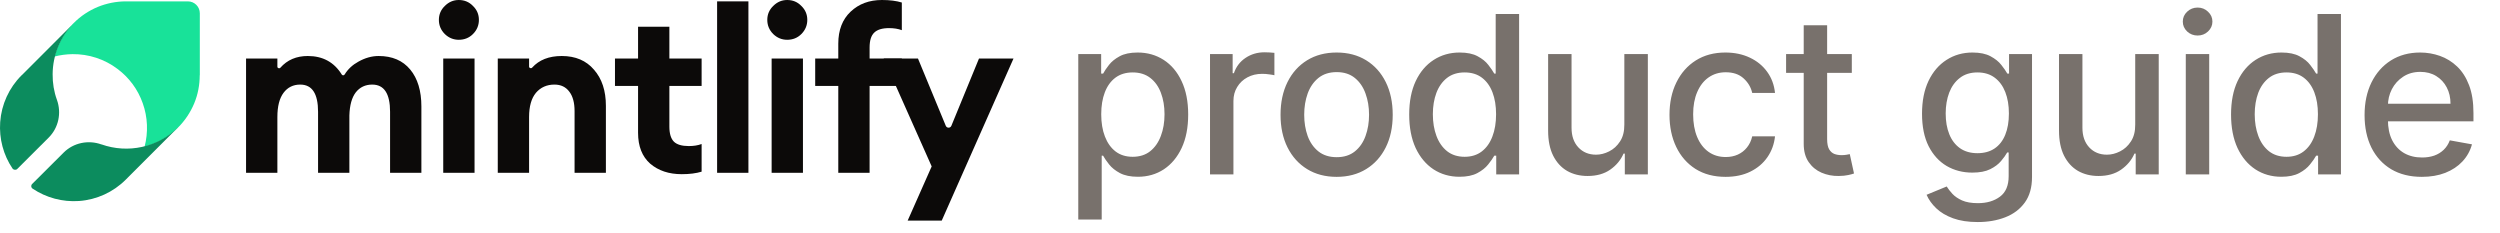
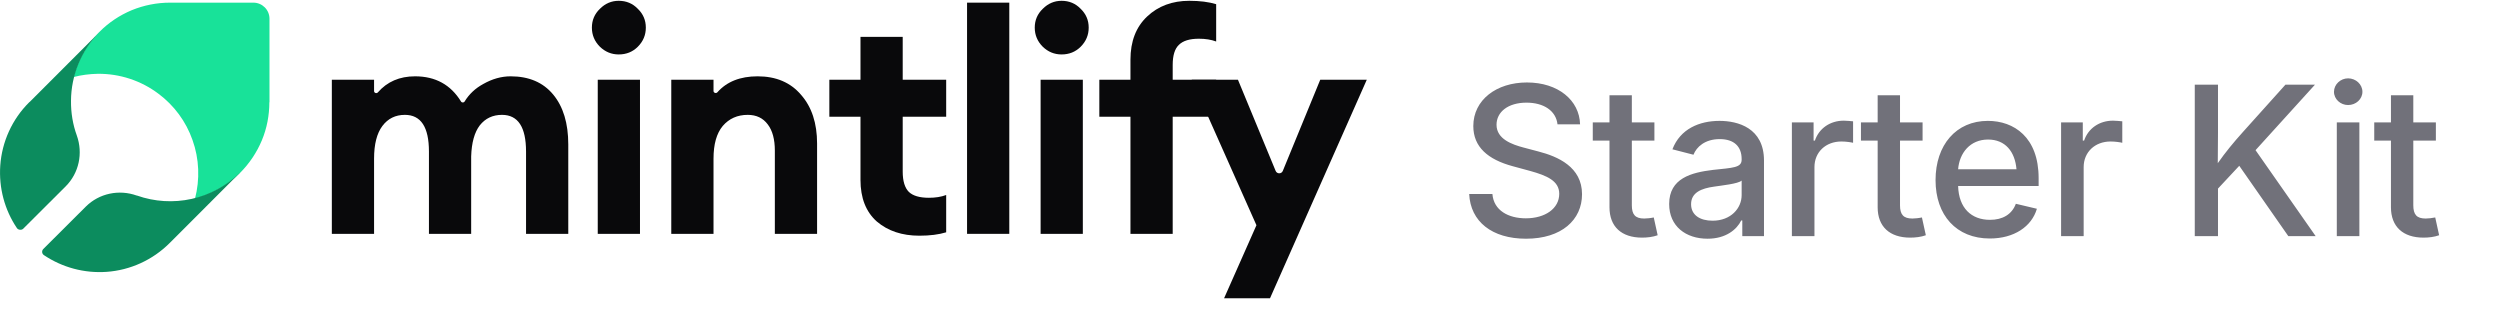
- <svg xmlns="http://www.w3.org/2000/svg" width="204" height="19" viewBox="0 0 204 19" fill="none">
-   <path d="M76.846 18H74.066L76.025 13.579L72.108 4.775H74.906L77.176 10.266C77.26 10.469 77.549 10.469 77.632 10.265L79.886 4.775H82.703L76.846 18Z" fill="#0C0A09" />
-   <path d="M68.404 14.101V7.013H66.52V4.775H68.404V3.563C68.404 2.456 68.74 1.585 69.411 0.951C70.082 0.317 70.934 0 71.966 0C72.601 0 73.141 0.068 73.589 0.205V2.462C73.291 2.35 72.943 2.294 72.545 2.294C71.985 2.294 71.581 2.419 71.332 2.667C71.084 2.904 70.959 3.308 70.959 3.88V4.775H73.589V7.013H70.959V14.101H68.404Z" fill="#0C0A09" />
-   <path d="M64.234 3.246C63.798 3.246 63.419 3.09 63.096 2.779C62.773 2.456 62.611 2.07 62.611 1.623C62.611 1.175 62.773 0.796 63.096 0.485C63.419 0.162 63.798 0 64.234 0C64.694 0 65.079 0.162 65.39 0.485C65.713 0.796 65.875 1.175 65.875 1.623C65.875 2.07 65.713 2.456 65.39 2.779C65.079 3.09 64.694 3.246 64.234 3.246ZM62.965 14.101V4.775H65.521V14.101H62.965Z" fill="#0C0A09" />
-   <path d="M58.516 14.101V0.112H61.071V14.101H58.516Z" fill="#0C0A09" />
-   <path d="M55.629 14.213C54.584 14.213 53.726 13.927 53.055 13.355C52.396 12.771 52.066 11.932 52.066 10.837V7.013H50.182V4.775H52.066V2.182H54.621V4.775H57.252V7.013H54.621V10.334C54.621 10.906 54.746 11.316 54.995 11.565C55.243 11.801 55.647 11.919 56.207 11.919C56.605 11.919 56.953 11.863 57.252 11.751V14.008C56.804 14.145 56.263 14.213 55.629 14.213Z" fill="#0C0A09" />
-   <path d="M40.618 14.102V4.775H43.173V5.436C43.173 5.558 43.339 5.612 43.42 5.521C43.989 4.887 44.796 4.57 45.84 4.57C46.96 4.57 47.836 4.943 48.471 5.689C49.117 6.423 49.441 7.405 49.441 8.636V14.102H46.885V9.065C46.885 8.381 46.742 7.853 46.456 7.48C46.17 7.094 45.766 6.902 45.244 6.902C44.622 6.902 44.118 7.126 43.733 7.573C43.36 8.021 43.173 8.68 43.173 9.55V14.102H40.618Z" fill="#0C0A09" />
-   <path d="M37.436 3.246C37.001 3.246 36.622 3.09 36.298 2.779C35.975 2.456 35.813 2.07 35.813 1.623C35.813 1.175 35.975 0.796 36.298 0.485C36.622 0.162 37.001 0 37.436 0C37.896 0 38.282 0.162 38.593 0.485C38.916 0.796 39.078 1.175 39.078 1.623C39.078 2.07 38.916 2.456 38.593 2.779C38.282 3.09 37.896 3.246 37.436 3.246ZM36.168 14.101V4.775H38.723V14.101H36.168Z" fill="#0C0A09" />
-   <path d="M31.83 14.102V9.121C31.83 7.642 31.345 6.902 30.375 6.902C29.815 6.902 29.367 7.113 29.032 7.536C28.708 7.959 28.534 8.587 28.509 9.42V14.102H25.954V9.121C25.954 7.642 25.469 6.902 24.499 6.902C23.927 6.902 23.473 7.126 23.137 7.573C22.802 8.021 22.634 8.68 22.634 9.55V14.102H20.078V4.775H22.634V5.443C22.634 5.564 22.797 5.618 22.877 5.527C23.44 4.889 24.186 4.57 25.115 4.57C26.341 4.57 27.266 5.075 27.889 6.084C27.941 6.168 28.068 6.167 28.12 6.082C28.389 5.644 28.761 5.296 29.237 5.036C29.784 4.726 30.337 4.57 30.897 4.57C32.004 4.57 32.862 4.937 33.471 5.671C34.08 6.404 34.385 7.412 34.385 8.692V14.102H31.83Z" fill="#0C0A09" />
-   <path d="M16.305 6.139V1.086C16.305 0.544 15.865 0.112 15.331 0.112H10.281C9.488 0.112 8.702 0.269 7.972 0.568C7.242 0.874 6.574 1.314 6.016 1.88L5.977 1.919C5.239 2.666 4.713 3.593 4.446 4.614C4.925 4.488 5.419 4.426 5.914 4.418C7.234 4.402 8.53 4.826 9.582 5.62C10.532 6.327 11.255 7.301 11.648 8.425C12.056 9.564 12.103 10.806 11.797 11.977C12.81 11.71 13.745 11.183 14.491 10.444L14.53 10.405C15.088 9.847 15.535 9.179 15.842 8.449C16.148 7.718 16.297 6.932 16.297 6.139H16.305Z" fill="#18E299" />
-   <path d="M4.295 6.053C4.303 4.503 4.921 3.016 6.008 1.904L1.807 6.108C1.791 6.124 1.775 6.131 1.76 6.147C0.735 7.165 0.117 8.527 0.015 9.967C-0.079 11.313 0.273 12.644 1.024 13.756C1.096 13.862 1.29 13.897 1.4 13.795L3.974 11.227C4.78 10.421 5.03 9.223 4.647 8.151C4.404 7.486 4.287 6.773 4.295 6.053Z" fill="#0C8C5E" />
-   <path d="M14.506 10.406C13.7 11.196 12.69 11.744 11.595 11.987C10.492 12.23 9.349 12.159 8.285 11.784C8.285 11.784 8.277 11.784 8.27 11.784C7.198 11.4 6.001 11.65 5.195 12.449L2.62 15.016C2.511 15.126 2.527 15.306 2.66 15.392C3.771 16.136 5.101 16.496 6.447 16.402C7.886 16.3 9.24 15.682 10.265 14.656L10.304 14.617L14.506 10.414V10.406Z" fill="#0C8C5E" />
-   <path d="M87.987 17.914V4.414H89.854V6.006H90.014C90.124 5.801 90.284 5.565 90.493 5.296C90.702 5.028 90.992 4.793 91.362 4.593C91.733 4.389 92.223 4.286 92.833 4.286C93.625 4.286 94.333 4.487 94.955 4.887C95.577 5.288 96.065 5.865 96.418 6.62C96.776 7.374 96.956 8.281 96.956 9.343C96.956 10.404 96.779 11.313 96.425 12.072C96.071 12.826 95.585 13.408 94.968 13.817C94.35 14.222 93.644 14.424 92.852 14.424C92.255 14.424 91.767 14.324 91.388 14.124C91.013 13.924 90.719 13.689 90.506 13.421C90.293 13.152 90.129 12.914 90.014 12.705H89.899V17.914H87.987ZM89.86 9.323C89.86 10.014 89.96 10.619 90.161 11.139C90.361 11.659 90.651 12.066 91.03 12.36C91.409 12.649 91.874 12.794 92.424 12.794C92.995 12.794 93.472 12.643 93.855 12.34C94.239 12.034 94.529 11.618 94.725 11.094C94.925 10.57 95.025 9.98 95.025 9.323C95.025 8.676 94.927 8.094 94.731 7.578C94.539 7.063 94.249 6.656 93.862 6.357C93.478 6.059 92.999 5.91 92.424 5.91C91.87 5.91 91.401 6.053 91.017 6.338C90.638 6.624 90.35 7.022 90.154 7.534C89.958 8.045 89.86 8.642 89.86 9.323ZM98.737 14.232V4.414H100.584V5.974H100.686C100.865 5.445 101.181 5.03 101.632 4.727C102.088 4.421 102.604 4.267 103.179 4.267C103.299 4.267 103.439 4.271 103.601 4.28C103.767 4.289 103.897 4.299 103.991 4.312V6.14C103.914 6.119 103.778 6.095 103.582 6.07C103.386 6.04 103.19 6.025 102.994 6.025C102.542 6.025 102.14 6.121 101.786 6.313C101.436 6.5 101.159 6.762 100.955 7.099C100.75 7.431 100.648 7.811 100.648 8.237V14.232H98.737ZM109.069 14.431C108.149 14.431 107.345 14.22 106.659 13.798C105.973 13.376 105.441 12.786 105.061 12.027C104.682 11.269 104.492 10.382 104.492 9.368C104.492 8.35 104.682 7.459 105.061 6.696C105.441 5.933 105.973 5.341 106.659 4.919C107.345 4.497 108.149 4.286 109.069 4.286C109.99 4.286 110.793 4.497 111.479 4.919C112.165 5.341 112.698 5.933 113.077 6.696C113.456 7.459 113.646 8.35 113.646 9.368C113.646 10.382 113.456 11.269 113.077 12.027C112.698 12.786 112.165 13.376 111.479 13.798C110.793 14.22 109.99 14.431 109.069 14.431ZM109.076 12.826C109.672 12.826 110.166 12.668 110.558 12.353C110.95 12.038 111.24 11.618 111.428 11.094C111.62 10.57 111.715 9.992 111.715 9.362C111.715 8.735 111.62 8.16 111.428 7.636C111.24 7.107 110.95 6.683 110.558 6.364C110.166 6.044 109.672 5.884 109.076 5.884C108.475 5.884 107.976 6.044 107.58 6.364C107.188 6.683 106.896 7.107 106.704 7.636C106.517 8.16 106.423 8.735 106.423 9.362C106.423 9.992 106.517 10.57 106.704 11.094C106.896 11.618 107.188 12.038 107.58 12.353C107.976 12.668 108.475 12.826 109.076 12.826ZM119.095 14.424C118.302 14.424 117.595 14.222 116.972 13.817C116.355 13.408 115.869 12.826 115.515 12.072C115.166 11.313 114.991 10.404 114.991 9.343C114.991 8.281 115.168 7.374 115.521 6.62C115.879 5.865 116.369 5.288 116.992 4.887C117.614 4.487 118.319 4.286 119.107 4.286C119.717 4.286 120.207 4.389 120.578 4.593C120.953 4.793 121.242 5.028 121.447 5.296C121.656 5.565 121.818 5.801 121.933 6.006H122.048V1.142H123.959V14.232H122.092V12.705H121.933C121.818 12.914 121.651 13.152 121.434 13.421C121.221 13.689 120.927 13.924 120.552 14.124C120.177 14.324 119.691 14.424 119.095 14.424ZM119.516 12.794C120.066 12.794 120.531 12.649 120.91 12.36C121.293 12.066 121.583 11.659 121.779 11.139C121.98 10.619 122.08 10.014 122.08 9.323C122.08 8.642 121.982 8.045 121.786 7.534C121.59 7.022 121.302 6.624 120.923 6.338C120.543 6.053 120.075 5.91 119.516 5.91C118.941 5.91 118.462 6.059 118.078 6.357C117.695 6.656 117.405 7.063 117.209 7.578C117.017 8.094 116.921 8.676 116.921 9.323C116.921 9.98 117.019 10.57 117.215 11.094C117.411 11.618 117.701 12.034 118.085 12.34C118.472 12.643 118.95 12.794 119.516 12.794ZM132.546 10.161V4.414H134.464V14.232H132.585V12.532H132.482C132.256 13.056 131.894 13.493 131.396 13.842C130.901 14.188 130.286 14.36 129.548 14.36C128.918 14.36 128.359 14.222 127.874 13.945C127.392 13.664 127.013 13.248 126.736 12.698C126.463 12.149 126.327 11.469 126.327 10.659V4.414H128.238V10.429C128.238 11.098 128.423 11.631 128.794 12.027C129.165 12.424 129.646 12.622 130.239 12.622C130.597 12.622 130.952 12.532 131.306 12.353C131.664 12.174 131.96 11.904 132.195 11.541C132.433 11.179 132.55 10.719 132.546 10.161ZM140.807 14.431C139.857 14.431 139.039 14.215 138.353 13.785C137.671 13.35 137.147 12.752 136.78 11.989C136.414 11.226 136.231 10.352 136.231 9.368C136.231 8.371 136.418 7.491 136.793 6.728C137.168 5.961 137.697 5.362 138.378 4.932C139.06 4.502 139.864 4.286 140.788 4.286C141.534 4.286 142.199 4.425 142.783 4.702C143.366 4.975 143.837 5.358 144.195 5.852C144.557 6.347 144.773 6.924 144.841 7.585H142.981C142.878 7.124 142.644 6.728 142.278 6.396C141.915 6.063 141.43 5.897 140.82 5.897C140.288 5.897 139.821 6.038 139.42 6.319C139.024 6.596 138.715 6.992 138.494 7.508C138.272 8.019 138.161 8.624 138.161 9.323C138.161 10.039 138.27 10.657 138.487 11.177C138.704 11.697 139.011 12.1 139.408 12.385C139.808 12.671 140.279 12.813 140.82 12.813C141.182 12.813 141.511 12.747 141.805 12.615C142.103 12.479 142.352 12.285 142.552 12.034C142.757 11.782 142.9 11.48 142.981 11.126H144.841C144.773 11.761 144.566 12.328 144.221 12.826C143.876 13.325 143.413 13.717 142.834 14.002C142.258 14.288 141.583 14.431 140.807 14.431ZM151.108 4.414V5.948H145.745V4.414H151.108ZM147.183 2.062H149.094V11.35C149.094 11.72 149.15 11.999 149.26 12.187C149.371 12.37 149.514 12.496 149.689 12.564C149.868 12.628 150.062 12.66 150.27 12.66C150.424 12.66 150.558 12.649 150.673 12.628C150.788 12.607 150.878 12.59 150.942 12.577L151.287 14.156C151.176 14.198 151.018 14.241 150.814 14.284C150.609 14.33 150.354 14.356 150.047 14.36C149.544 14.369 149.075 14.279 148.64 14.092C148.206 13.904 147.854 13.614 147.586 13.223C147.317 12.83 147.183 12.338 147.183 11.746V2.062ZM161.382 18.119C160.602 18.119 159.931 18.017 159.369 17.812C158.81 17.607 158.354 17.337 158.001 17C157.647 16.663 157.383 16.295 157.208 15.894L158.851 15.217C158.966 15.404 159.119 15.602 159.311 15.811C159.507 16.024 159.771 16.205 160.104 16.355C160.44 16.504 160.873 16.578 161.401 16.578C162.126 16.578 162.724 16.401 163.197 16.048C163.67 15.698 163.907 15.14 163.907 14.373V12.443H163.786C163.67 12.652 163.504 12.884 163.287 13.139C163.074 13.395 162.78 13.617 162.405 13.804C162.03 13.992 161.542 14.085 160.941 14.085C160.166 14.085 159.467 13.904 158.844 13.542C158.227 13.176 157.737 12.636 157.374 11.925C157.016 11.209 156.837 10.329 156.837 9.285C156.837 8.241 157.014 7.346 157.368 6.6C157.726 5.855 158.216 5.284 158.838 4.887C159.46 4.487 160.166 4.286 160.954 4.286C161.563 4.286 162.055 4.389 162.43 4.593C162.805 4.793 163.097 5.028 163.306 5.296C163.519 5.565 163.683 5.801 163.798 6.006H163.939V4.414H165.812V14.45C165.812 15.293 165.616 15.986 165.224 16.527C164.832 17.068 164.301 17.469 163.632 17.729C162.967 17.989 162.217 18.119 161.382 18.119ZM161.363 12.5C161.913 12.5 162.377 12.372 162.756 12.117C163.14 11.857 163.43 11.486 163.626 11.004C163.826 10.519 163.926 9.937 163.926 9.259C163.926 8.599 163.828 8.017 163.632 7.514C163.436 7.012 163.148 6.62 162.769 6.338C162.39 6.053 161.921 5.91 161.363 5.91C160.788 5.91 160.308 6.059 159.925 6.357C159.541 6.651 159.251 7.052 159.055 7.559C158.864 8.066 158.768 8.633 158.768 9.259C158.768 9.903 158.866 10.467 159.062 10.953C159.258 11.439 159.548 11.818 159.931 12.091C160.319 12.364 160.796 12.5 161.363 12.5ZM174.234 10.161V4.414H176.152V14.232H174.273V12.532H174.171C173.945 13.056 173.582 13.493 173.084 13.842C172.59 14.188 171.974 14.36 171.237 14.36C170.606 14.36 170.048 14.222 169.562 13.945C169.08 13.664 168.701 13.248 168.424 12.698C168.151 12.149 168.015 11.469 168.015 10.659V4.414H169.926V10.429C169.926 11.098 170.112 11.631 170.482 12.027C170.853 12.424 171.335 12.622 171.927 12.622C172.285 12.622 172.641 12.532 172.994 12.353C173.352 12.174 173.649 11.904 173.883 11.541C174.122 11.179 174.239 10.719 174.234 10.161ZM178.36 14.232V4.414H180.271V14.232H178.36ZM179.325 2.899C178.993 2.899 178.707 2.789 178.469 2.567C178.234 2.341 178.117 2.073 178.117 1.762C178.117 1.446 178.234 1.178 178.469 0.956C178.707 0.73 178.993 0.617 179.325 0.617C179.658 0.617 179.941 0.73 180.175 0.956C180.414 1.178 180.533 1.446 180.533 1.762C180.533 2.073 180.414 2.341 180.175 2.567C179.941 2.789 179.658 2.899 179.325 2.899ZM186.158 14.424C185.365 14.424 184.658 14.222 184.036 13.817C183.418 13.408 182.932 12.826 182.578 12.072C182.229 11.313 182.054 10.404 182.054 9.343C182.054 8.281 182.231 7.374 182.585 6.62C182.943 5.865 183.433 5.288 184.055 4.887C184.677 4.487 185.382 4.286 186.171 4.286C186.78 4.286 187.27 4.389 187.641 4.593C188.016 4.793 188.306 5.028 188.51 5.296C188.719 5.565 188.881 5.801 188.996 6.006H189.111V1.142H191.022V14.232H189.156V12.705H188.996C188.881 12.914 188.715 13.152 188.497 13.421C188.284 13.689 187.99 13.924 187.615 14.124C187.24 14.324 186.755 14.424 186.158 14.424ZM186.58 12.794C187.13 12.794 187.594 12.649 187.973 12.36C188.357 12.066 188.647 11.659 188.843 11.139C189.043 10.619 189.143 10.014 189.143 9.323C189.143 8.642 189.045 8.045 188.849 7.534C188.653 7.022 188.365 6.624 187.986 6.338C187.607 6.053 187.138 5.91 186.58 5.91C186.005 5.91 185.525 6.059 185.142 6.357C184.758 6.656 184.468 7.063 184.272 7.578C184.081 8.094 183.985 8.676 183.985 9.323C183.985 9.98 184.083 10.57 184.279 11.094C184.475 11.618 184.764 12.034 185.148 12.34C185.536 12.643 186.013 12.794 186.58 12.794ZM197.622 14.431C196.654 14.431 195.821 14.224 195.122 13.81C194.428 13.393 193.891 12.807 193.512 12.053C193.137 11.294 192.949 10.406 192.949 9.387C192.949 8.382 193.137 7.495 193.512 6.728C193.891 5.961 194.419 5.362 195.097 4.932C195.779 4.502 196.575 4.286 197.487 4.286C198.041 4.286 198.578 4.378 199.098 4.561C199.618 4.745 200.085 5.032 200.498 5.424C200.911 5.816 201.237 6.325 201.476 6.952C201.715 7.574 201.834 8.33 201.834 9.221V9.899H194.029V8.467H199.961C199.961 7.964 199.859 7.519 199.654 7.131C199.45 6.739 199.162 6.43 198.791 6.204C198.425 5.978 197.994 5.865 197.5 5.865C196.963 5.865 196.494 5.997 196.094 6.262C195.698 6.521 195.391 6.862 195.173 7.284C194.96 7.702 194.854 8.156 194.854 8.646V9.764C194.854 10.421 194.969 10.979 195.199 11.439C195.433 11.899 195.759 12.251 196.177 12.494C196.595 12.732 197.083 12.852 197.641 12.852C198.003 12.852 198.333 12.801 198.632 12.698C198.93 12.592 199.188 12.434 199.405 12.225C199.622 12.017 199.789 11.759 199.904 11.452L201.713 11.778C201.568 12.31 201.308 12.777 200.933 13.178C200.562 13.574 200.095 13.883 199.533 14.105C198.975 14.322 198.338 14.431 197.622 14.431Z" fill="#78716C" />
+ <svg xmlns="http://www.w3.org/2000/svg" width="180" height="23" viewBox="0 0 180 23" fill="none">
+   <path d="M91.44 21.476H88.133L90.464 16.216L85.802 5.74H89.132L91.847 12.307C91.943 12.536 92.268 12.536 92.362 12.306L95.058 5.74H98.409L91.44 21.476Z" fill="#09090B" />
+   <path d="M81.393 16.837V8.403H79.152V5.74H81.393V4.297C81.393 2.98 81.792 1.944 82.592 1.19C83.391 0.435 84.404 0.058 85.633 0.058C86.387 0.058 87.031 0.139 87.564 0.302V2.988C87.208 2.854 86.794 2.788 86.32 2.788C85.655 2.788 85.174 2.936 84.878 3.232C84.582 3.513 84.434 3.994 84.434 4.674V5.74H87.564V8.403H84.434V16.837H81.393Z" fill="#09090B" />
+   <path d="M76.433 3.92C75.915 3.92 75.463 3.735 75.079 3.365C74.694 2.98 74.502 2.521 74.502 1.989C74.502 1.456 74.694 1.005 75.079 0.635C75.463 0.25 75.915 0.058 76.433 0.058C76.98 0.058 77.438 0.25 77.809 0.635C78.193 1.005 78.386 1.456 78.386 1.989C78.386 2.521 78.193 2.98 77.809 3.365C77.438 3.735 76.98 3.92 76.433 3.92ZM74.924 16.837V5.74H77.964V16.837H74.924Z" fill="#09090B" />
+   <path d="M69.628 16.837V0.191H72.669V16.837H69.628Z" fill="#09090B" />
+   <path d="M66.194 16.97C64.951 16.97 63.93 16.63 63.131 15.949C62.347 15.254 61.955 14.255 61.955 12.953V8.403H59.713V5.74H61.955V2.655H64.995V5.74H68.125V8.403H64.995V12.354C64.995 13.034 65.143 13.523 65.439 13.819C65.735 14.1 66.216 14.24 66.882 14.24C67.355 14.24 67.769 14.174 68.125 14.04V16.726C67.592 16.889 66.948 16.97 66.194 16.97Z" fill="#09090B" />
+   <path d="M48.332 16.837V5.74H51.373V6.551C51.373 6.688 51.559 6.748 51.65 6.646C52.328 5.879 53.293 5.495 54.546 5.495C55.878 5.495 56.921 5.939 57.676 6.827C58.445 7.7 58.83 8.869 58.83 10.334V16.837H55.789V10.844C55.789 10.03 55.619 9.402 55.279 8.958C54.939 8.499 54.458 8.27 53.836 8.27C53.096 8.27 52.497 8.536 52.038 9.069C51.594 9.601 51.373 10.386 51.373 11.421V16.837H48.332Z" fill="#09090B" />
+   <path d="M44.547 3.92C44.029 3.92 43.578 3.735 43.193 3.365C42.809 2.98 42.616 2.521 42.616 1.989C42.616 1.456 42.809 1.005 43.193 0.635C43.578 0.25 44.029 0.058 44.547 0.058C45.095 0.058 45.553 0.25 45.923 0.635C46.308 1.005 46.5 1.456 46.5 1.989C46.5 2.521 46.308 2.98 45.923 3.365C45.553 3.735 45.095 3.92 44.547 3.92ZM43.038 16.837V5.74H46.079V16.837H43.038Z" fill="#09090B" />
+   <path d="M37.875 16.837V10.911C37.875 9.15 37.298 8.27 36.144 8.27C35.478 8.27 34.945 8.521 34.546 9.024C34.161 9.527 33.954 10.275 33.924 11.266V16.837H30.884V10.911C30.884 9.15 30.306 8.27 29.152 8.27C28.472 8.27 27.932 8.536 27.532 9.069C27.133 9.601 26.933 10.386 26.933 11.421V16.837H23.892V5.74H26.933V6.559C26.933 6.695 27.116 6.755 27.206 6.652C27.878 5.881 28.771 5.495 29.885 5.495C31.349 5.495 32.452 6.1 33.193 7.309C33.252 7.404 33.395 7.403 33.454 7.307C33.774 6.78 34.219 6.361 34.79 6.05C35.441 5.68 36.099 5.495 36.765 5.495C38.082 5.495 39.103 5.932 39.828 6.805C40.553 7.678 40.916 8.876 40.916 10.4V16.837H37.875Z" fill="#09090B" />
+   <path d="M19.403 7.362V1.35C19.403 0.705 18.879 0.191 18.244 0.191H12.235C11.291 0.191 10.357 0.378 9.487 0.733C8.618 1.098 7.824 1.621 7.16 2.295L7.114 2.341C6.235 3.23 5.609 4.333 5.291 5.548C5.861 5.399 6.45 5.324 7.039 5.314C8.609 5.296 10.151 5.801 11.403 6.745C12.534 7.586 13.394 8.746 13.861 10.083C14.347 11.438 14.403 12.916 14.039 14.309C15.244 13.991 16.356 13.364 17.244 12.486L17.291 12.439C17.954 11.775 18.487 10.98 18.851 10.111C19.216 9.241 19.393 8.306 19.393 7.362H19.403Z" fill="#18E299" />
+   <path d="M5.112 7.26C5.121 5.416 5.857 3.646 7.151 2.324L2.151 7.326C2.133 7.344 2.114 7.354 2.095 7.372C0.876 8.583 0.14 10.204 0.019 11.918C-0.092 13.52 0.327 15.103 1.22 16.426C1.306 16.552 1.537 16.593 1.667 16.472L4.73 13.417C5.689 12.458 5.987 11.033 5.531 9.757C5.242 8.965 5.103 8.117 5.112 7.26Z" fill="#0C8C5E" />
+   <path d="M17.262 12.44C16.303 13.38 15.102 14.032 13.799 14.321C12.486 14.61 11.127 14.526 9.861 14.079C9.861 14.079 9.851 14.079 9.842 14.079C8.567 13.622 7.142 13.921 6.183 14.871L3.12 17.926C2.99 18.056 3.009 18.27 3.167 18.373C4.489 19.258 6.072 19.686 7.673 19.574C9.386 19.453 10.997 18.717 12.216 17.497L12.263 17.451L17.262 12.449V12.44Z" fill="#0C8C5E" />
+   <text x="105" y="17" font-family="Inter, ui-sans-serif, system-ui, -apple-system, sans-serif" font-size="15" font-weight="500" fill="#71717A" letter-spacing="-0.01em">Starter Kit</text>
</svg>
